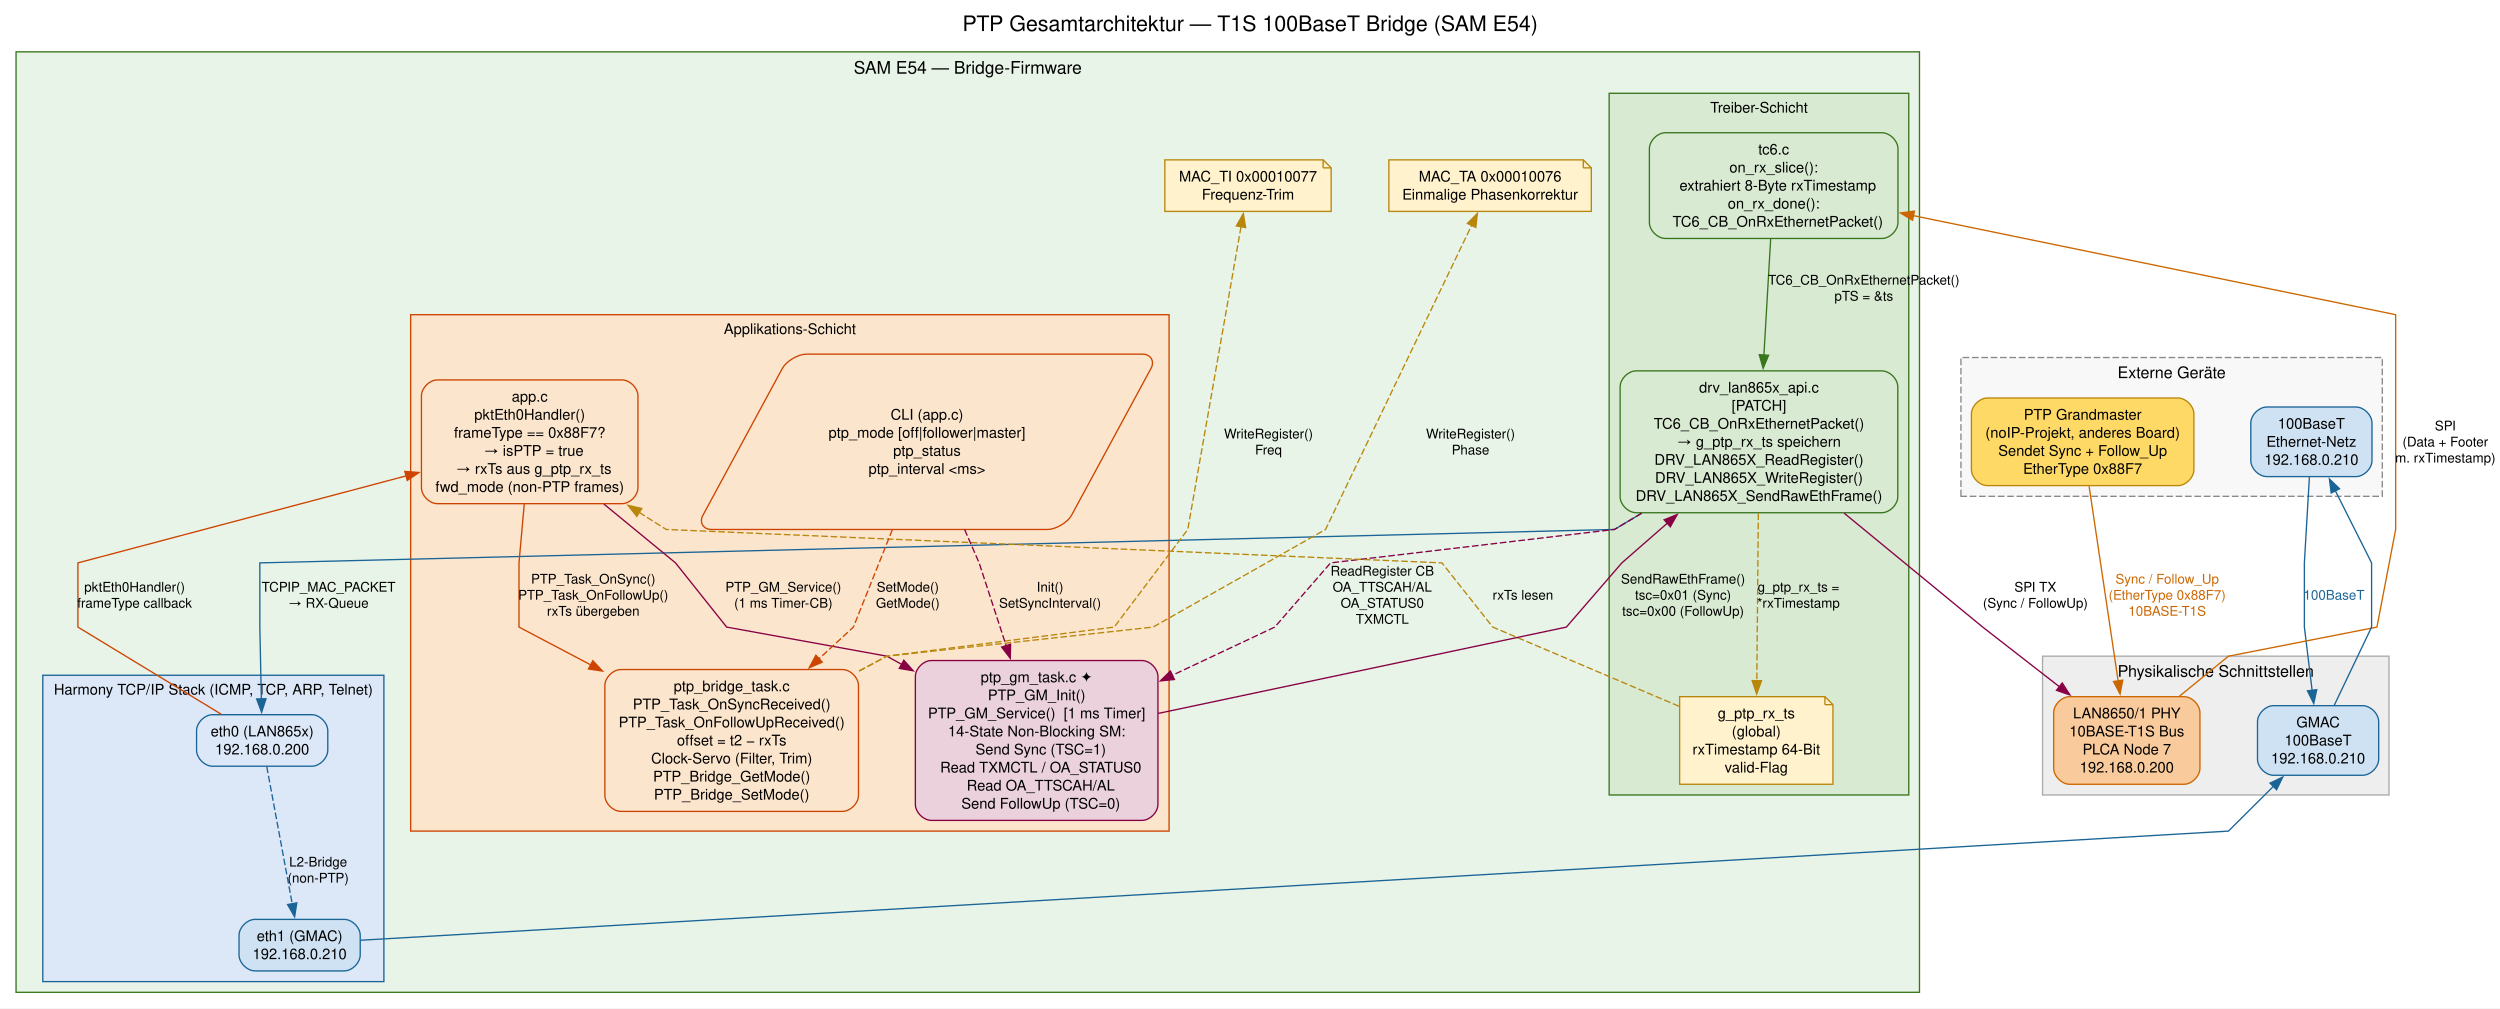
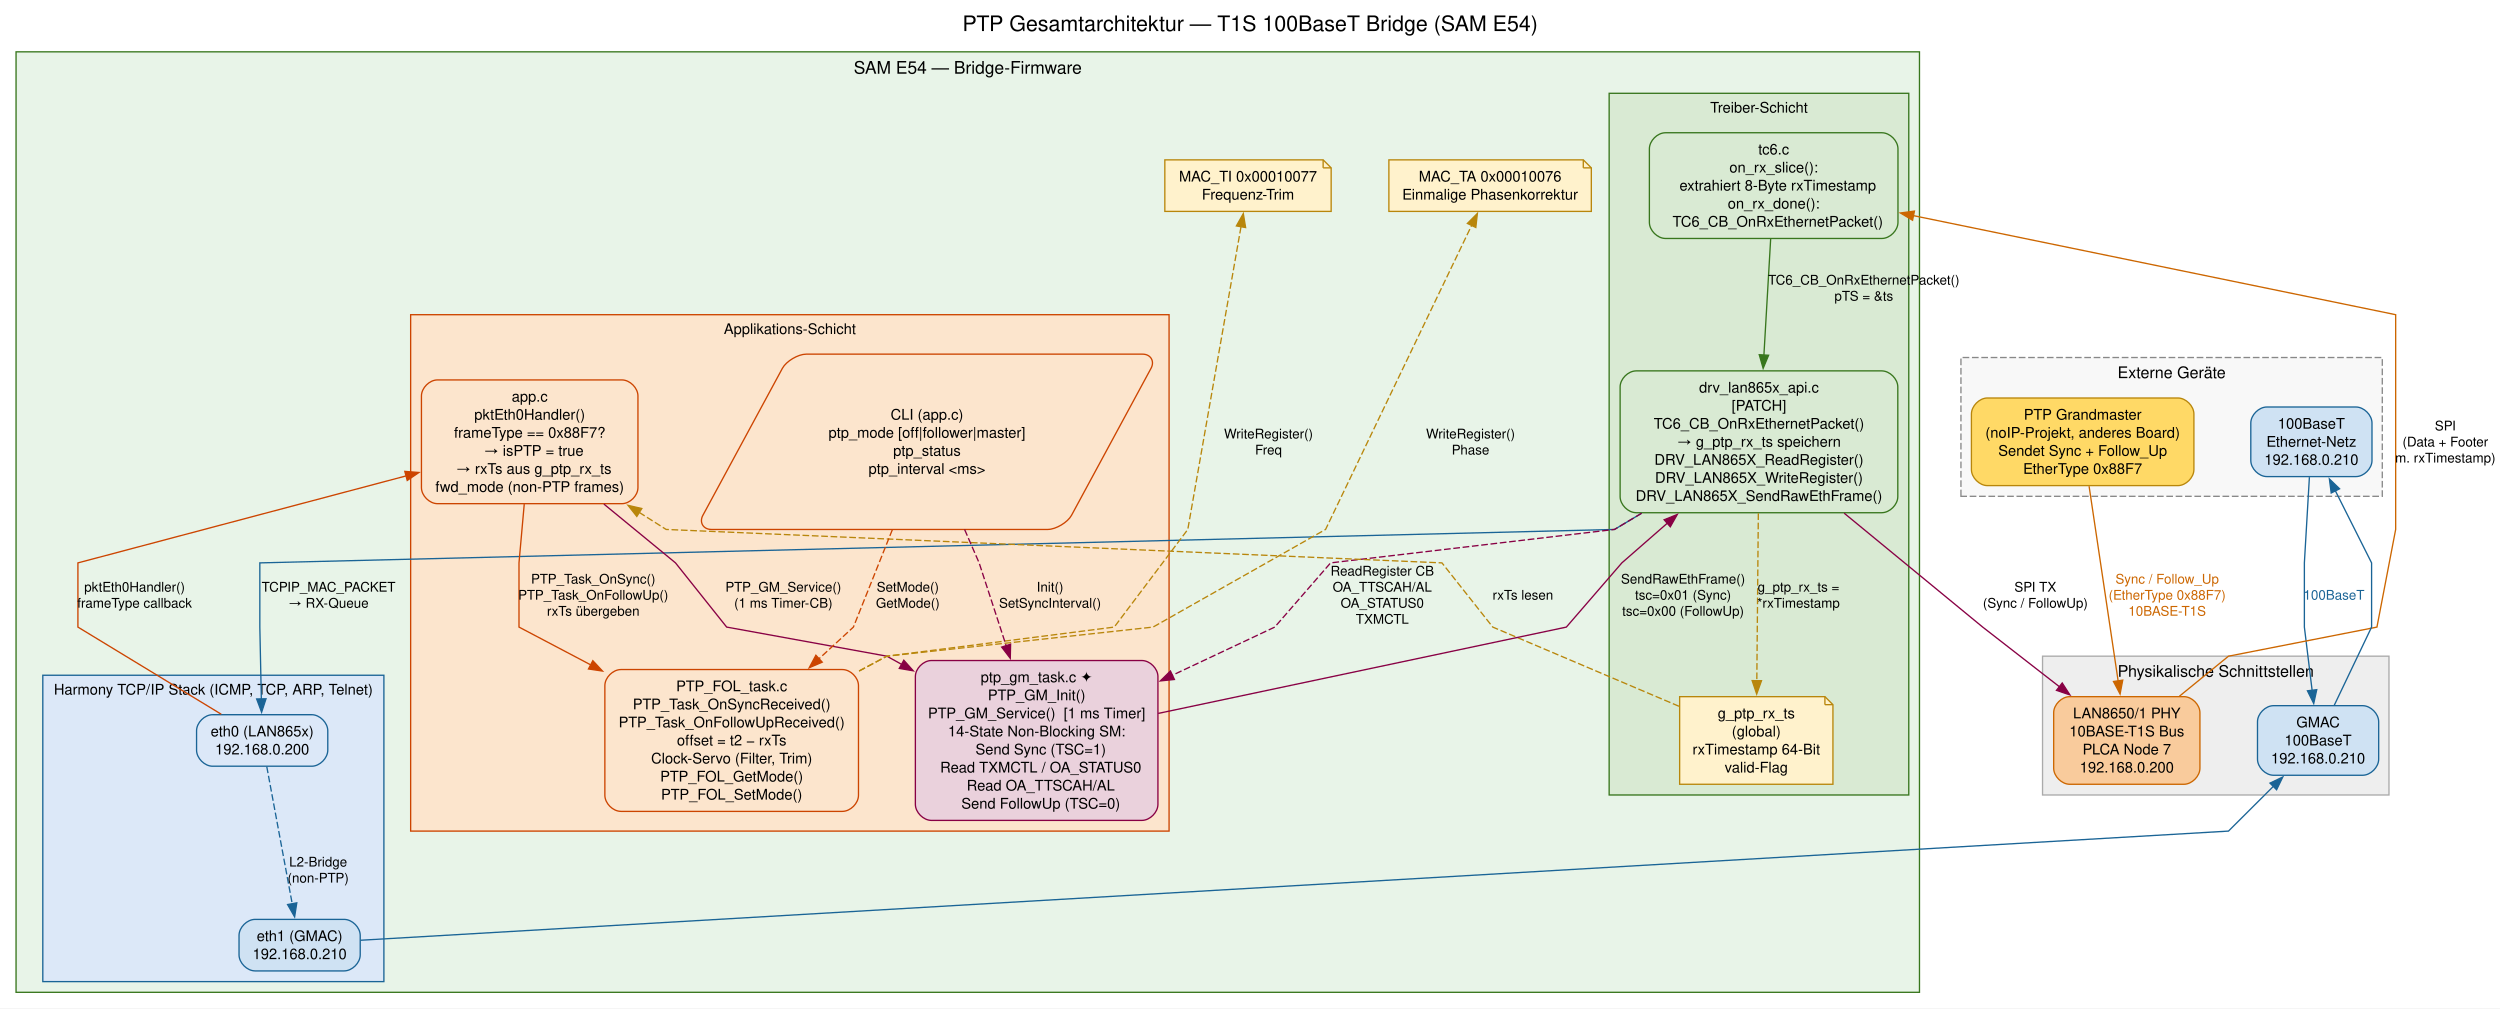
<svg xmlns="http://www.w3.org/2000/svg" width="1869pt" height="754pt" viewBox="0.00 0.00 1869.00 754.00">
  <g id="graph0" class="graph" transform="scale(1 1) rotate(0) translate(4 749.85)">
    <polygon fill="white" stroke="none" points="-4,4 -4,-749.85 1865.25,-749.85 1865.25,4 -4,4" />
    <text xml:space="preserve" text-anchor="middle" x="930.62" y="-726.65" font-family="Helvetica,sans-Serif" font-size="16.00">PTP Gesamtarchitektur — T1S 100BaseT Bridge (SAM E54)</text>
    <g id="clust1" class="cluster">
      <polygon fill="#f8f8f8" stroke="#888888" stroke-dasharray="5,2" points="1462,-378.8 1462,-482.57 1777,-482.57 1777,-378.8 1462,-378.8" />
      <text xml:space="preserve" text-anchor="middle" x="1619.5" y="-467.17" font-family="Helvetica,sans-Serif" font-size="12.00">Externe Geräte</text>
    </g>
    <g id="clust2" class="cluster">
      <polygon fill="#eeeeee" stroke="#aaaaaa" points="1523,-155.52 1523,-259.29 1782,-259.29 1782,-155.52 1523,-155.52" />
      <text xml:space="preserve" text-anchor="middle" x="1652.5" y="-243.89" font-family="Helvetica,sans-Serif" font-size="12.00">Physikalische Schnittstellen</text>
    </g>
    <g id="clust3" class="cluster">
      <polygon fill="#e8f4e8" stroke="#38761d" points="8,-8 8,-711.1 1431,-711.1 1431,-8 8,-8" />
      <text xml:space="preserve" text-anchor="middle" x="719.5" y="-694.75" font-family="Helvetica,sans-Serif" font-size="13.00">SAM E54 — Bridge-Firmware</text>
    </g>
    <g id="clust4" class="cluster">
      <polygon fill="#d9ead3" stroke="#38761d" points="1199,-155.52 1199,-680.1 1423,-680.1 1423,-155.52 1199,-155.52" />
      <text xml:space="preserve" text-anchor="middle" x="1311" y="-665.65" font-family="Helvetica,sans-Serif" font-size="11.00">Treiber-Schicht</text>
    </g>
    <g id="clust5" class="cluster">
      <polygon fill="#dce8f8" stroke="#1a6496" points="28,-16 28,-245.04 283,-245.04 283,-16 28,-16" />
      <text xml:space="preserve" text-anchor="middle" x="155.5" y="-230.59" font-family="Helvetica,sans-Serif" font-size="11.00">Harmony TCP/IP Stack (ICMP, TCP, ARP, Telnet)</text>
    </g>
    <g id="clust6" class="cluster">
      <polygon fill="#fce5cd" stroke="#cc4400" points="303,-128.52 303,-514.58 870,-514.58 870,-128.52 303,-128.52" />
      <text xml:space="preserve" text-anchor="middle" x="586.5" y="-500.13" font-family="Helvetica,sans-Serif" font-size="11.00">Applikations-Schicht</text>
    </g>
    <g id="node1" class="node">
      <path fill="#ffd966" stroke="#b8860b" d="M1624.17,-452.32C1624.17,-452.32 1481.83,-452.32 1481.83,-452.32 1475.83,-452.32 1469.83,-446.32 1469.83,-440.32 1469.83,-440.32 1469.83,-398.8 1469.83,-398.8 1469.83,-392.8 1475.83,-386.8 1481.83,-386.8 1481.83,-386.8 1624.17,-386.8 1624.17,-386.8 1630.17,-386.8 1636.17,-392.8 1636.17,-398.8 1636.17,-398.8 1636.17,-440.32 1636.17,-440.32 1636.17,-446.32 1630.17,-452.32 1624.17,-452.32" />
      <text xml:space="preserve" text-anchor="middle" x="1553" y="-436.11" font-family="Helvetica,sans-Serif" font-size="11.00">PTP Grandmaster</text>
      <text xml:space="preserve" text-anchor="middle" x="1553" y="-422.61" font-family="Helvetica,sans-Serif" font-size="11.00">(noIP-Projekt, anderes Board)</text>
      <text xml:space="preserve" text-anchor="middle" x="1553" y="-409.11" font-family="Helvetica,sans-Serif" font-size="11.00">Sendet Sync + Follow_Up</text>
      <text xml:space="preserve" text-anchor="middle" x="1553" y="-395.61" font-family="Helvetica,sans-Serif" font-size="11.00">EtherType 0x88F7</text>
    </g>
    <g id="node3" class="node">
      <path fill="#f9cb9c" stroke="#cc6600" d="M1628.67,-229.04C1628.67,-229.04 1543.33,-229.04 1543.33,-229.04 1537.33,-229.04 1531.33,-223.04 1531.33,-217.04 1531.33,-217.04 1531.33,-175.52 1531.33,-175.52 1531.33,-169.52 1537.33,-163.52 1543.33,-163.52 1543.33,-163.52 1628.67,-163.52 1628.67,-163.52 1634.67,-163.52 1640.67,-169.52 1640.67,-175.52 1640.67,-175.52 1640.67,-217.04 1640.67,-217.04 1640.67,-223.04 1634.67,-229.04 1628.67,-229.04" />
      <text xml:space="preserve" text-anchor="middle" x="1586" y="-212.83" font-family="Helvetica,sans-Serif" font-size="11.00">LAN8650/1 PHY</text>
      <text xml:space="preserve" text-anchor="middle" x="1586" y="-199.33" font-family="Helvetica,sans-Serif" font-size="11.00">10BASE-T1S Bus</text>
      <text xml:space="preserve" text-anchor="middle" x="1586" y="-185.83" font-family="Helvetica,sans-Serif" font-size="11.00">PLCA Node 7</text>
      <text xml:space="preserve" text-anchor="middle" x="1586" y="-172.33" font-family="Helvetica,sans-Serif" font-size="11.00">192.168.0.200</text>
    </g>
    <g id="edge1" class="edge">
      <path fill="none" stroke="#cc6600" d="M1557.8,-386.38C1563.53,-347.95 1573.14,-283.5 1579.53,-240.69" />
      <polygon fill="#cc6600" stroke="#cc6600" points="1582.96,-241.4 1580.97,-230.99 1576.04,-240.37 1582.96,-241.4" />
      <text xml:space="preserve" text-anchor="middle" x="1616.18" y="-313.54" font-family="Helvetica,sans-Serif" font-size="10.00" fill="#cc6600">Sync / Follow_Up</text>
      <text xml:space="preserve" text-anchor="middle" x="1616.18" y="-301.54" font-family="Helvetica,sans-Serif" font-size="10.00" fill="#cc6600">(EtherType 0x88F7)</text>
      <text xml:space="preserve" text-anchor="middle" x="1616.18" y="-289.54" font-family="Helvetica,sans-Serif" font-size="10.00" fill="#cc6600">10BASE-T1S</text>
    </g>
    <g id="node2" class="node">
      <path fill="#cfe2f3" stroke="#1a6496" d="M1757.3,-445.57C1757.3,-445.57 1690.7,-445.57 1690.7,-445.57 1684.7,-445.57 1678.7,-439.57 1678.7,-433.57 1678.7,-433.57 1678.7,-405.55 1678.7,-405.55 1678.7,-399.55 1684.7,-393.55 1690.7,-393.55 1690.7,-393.55 1757.3,-393.55 1757.3,-393.55 1763.3,-393.55 1769.3,-399.55 1769.3,-405.55 1769.3,-405.55 1769.3,-433.57 1769.3,-433.57 1769.3,-439.57 1763.3,-445.57 1757.3,-445.57" />
      <text xml:space="preserve" text-anchor="middle" x="1724" y="-429.36" font-family="Helvetica,sans-Serif" font-size="11.00">100BaseT</text>
      <text xml:space="preserve" text-anchor="middle" x="1724" y="-415.86" font-family="Helvetica,sans-Serif" font-size="11.00">Ethernet-Netz</text>
      <text xml:space="preserve" text-anchor="middle" x="1724" y="-402.36" font-family="Helvetica,sans-Serif" font-size="11.00">192.168.0.210</text>
    </g>
    <g id="node4" class="node">
      <path fill="#cfe2f3" stroke="#1a6496" d="M1762.3,-222.29C1762.3,-222.29 1695.7,-222.29 1695.7,-222.29 1689.7,-222.29 1683.7,-216.29 1683.7,-210.29 1683.7,-210.29 1683.7,-182.27 1683.7,-182.27 1683.7,-176.27 1689.7,-170.27 1695.7,-170.27 1695.7,-170.27 1762.3,-170.27 1762.3,-170.27 1768.3,-170.27 1774.3,-176.27 1774.3,-182.27 1774.3,-182.27 1774.3,-210.29 1774.3,-210.29 1774.3,-216.29 1768.3,-222.29 1762.3,-222.29" />
      <text xml:space="preserve" text-anchor="middle" x="1729" y="-206.08" font-family="Helvetica,sans-Serif" font-size="11.00">GMAC</text>
      <text xml:space="preserve" text-anchor="middle" x="1729" y="-192.58" font-family="Helvetica,sans-Serif" font-size="11.00">100BaseT</text>
      <text xml:space="preserve" text-anchor="middle" x="1729" y="-179.08" font-family="Helvetica,sans-Serif" font-size="11.00">192.168.0.210</text>
    </g>
    <g id="edge2" class="edge">
      <path fill="none" stroke="#1a6496" d="M1722.51,-393.15C1720.96,-366.68 1718.75,-329.04 1718.75,-329.04 1718.75,-329.04 1718.75,-281.04 1718.75,-281.04 1718.75,-281.04 1721.79,-256.19 1724.56,-233.56" />
      <polygon fill="#1a6496" stroke="#1a6496" points="1728,-234.26 1725.74,-223.91 1721.05,-233.41 1728,-234.26" />
      <text xml:space="preserve" text-anchor="middle" x="1740.88" y="-301.54" font-family="Helvetica,sans-Serif" font-size="10.00" fill="#1a6496">100BaseT</text>
    </g>
    <g id="node5" class="node">
      <path fill="#d9ead3" stroke="#38761d" d="M1402.92,-650.6C1402.92,-650.6 1241.08,-650.6 1241.08,-650.6 1235.08,-650.6 1229.08,-644.6 1229.08,-638.6 1229.08,-638.6 1229.08,-583.58 1229.08,-583.58 1229.08,-577.58 1235.08,-571.58 1241.08,-571.58 1241.08,-571.58 1402.92,-571.58 1402.92,-571.58 1408.92,-571.58 1414.92,-577.58 1414.92,-583.58 1414.92,-583.58 1414.92,-638.6 1414.92,-638.6 1414.92,-644.6 1408.92,-650.6 1402.92,-650.6" />
      <text xml:space="preserve" text-anchor="middle" x="1322" y="-634.39" font-family="Helvetica,sans-Serif" font-size="11.00">tc6.c</text>
      <text xml:space="preserve" text-anchor="middle" x="1322" y="-620.89" font-family="Helvetica,sans-Serif" font-size="11.00">on_rx_slice():</text>
      <text xml:space="preserve" text-anchor="middle" x="1322" y="-607.39" font-family="Helvetica,sans-Serif" font-size="11.00">  extrahiert 8-Byte rxTimestamp</text>
      <text xml:space="preserve" text-anchor="middle" x="1322" y="-593.89" font-family="Helvetica,sans-Serif" font-size="11.00">on_rx_done():</text>
      <text xml:space="preserve" text-anchor="middle" x="1322" y="-580.39" font-family="Helvetica,sans-Serif" font-size="11.00">  TC6_CB_OnRxEthernetPacket()</text>
    </g>
    <g id="edge3" class="edge">
      <path fill="none" stroke="#cc6600" d="M1625.34,-229.37C1643.88,-244.51 1662,-259.29 1662,-259.29 1662,-259.29 1773,-281.04 1773,-281.04 1773,-281.04 1787,-354.04 1787,-354.04 1787,-354.04 1787,-514.58 1787,-514.58 1787,-514.58 1563.29,-560.53 1426.2,-588.69" />
      <polygon fill="#cc6600" stroke="#cc6600" points="1425.83,-585.19 1416.74,-590.63 1427.24,-592.05 1425.83,-585.19" />
      <text xml:space="preserve" text-anchor="middle" x="1824.12" y="-428.06" font-family="Helvetica,sans-Serif" font-size="10.00">SPI</text>
      <text xml:space="preserve" text-anchor="middle" x="1824.12" y="-416.06" font-family="Helvetica,sans-Serif" font-size="10.00">(Data + Footer</text>
      <text xml:space="preserve" text-anchor="middle" x="1824.12" y="-404.06" font-family="Helvetica,sans-Serif" font-size="10.00">m. rxTimestamp)</text>
    </g>
    <g id="edge21" class="edge">
      <path fill="none" stroke="#1a6496" d="M1741,-222.41C1752.78,-247.08 1769,-281.04 1769,-281.04 1769,-281.04 1769,-329.04 1769,-329.04 1769,-329.04 1754.38,-358.12 1741.81,-383.13" />
      <polygon fill="#1a6496" stroke="#1a6496" points="1738.82,-381.29 1737.45,-391.79 1745.07,-384.43 1738.82,-381.29" />
    </g>
    <g id="node6" class="node">
      <path fill="#d9ead3" stroke="#38761d" d="M1402.8,-472.57C1402.8,-472.57 1219.2,-472.57 1219.2,-472.57 1213.2,-472.57 1207.2,-466.57 1207.2,-460.57 1207.2,-460.57 1207.2,-378.55 1207.2,-378.55 1207.2,-372.55 1213.2,-366.55 1219.2,-366.55 1219.2,-366.55 1402.8,-366.55 1402.8,-366.55 1408.8,-366.55 1414.8,-372.55 1414.8,-378.55 1414.8,-378.55 1414.8,-460.57 1414.8,-460.57 1414.8,-466.57 1408.8,-472.57 1402.8,-472.57" />
      <text xml:space="preserve" text-anchor="middle" x="1311" y="-456.36" font-family="Helvetica,sans-Serif" font-size="11.00">drv_lan865x_api.c</text>
      <text xml:space="preserve" text-anchor="middle" x="1311" y="-442.86" font-family="Helvetica,sans-Serif" font-size="11.00">[PATCH]</text>
      <text xml:space="preserve" text-anchor="middle" x="1311" y="-429.36" font-family="Helvetica,sans-Serif" font-size="11.00">TC6_CB_OnRxEthernetPacket()</text>
      <text xml:space="preserve" text-anchor="middle" x="1311" y="-415.86" font-family="Helvetica,sans-Serif" font-size="11.00">→ g_ptp_rx_ts speichern</text>
      <text xml:space="preserve" text-anchor="middle" x="1311" y="-402.36" font-family="Helvetica,sans-Serif" font-size="11.00">DRV_LAN865X_ReadRegister()</text>
      <text xml:space="preserve" text-anchor="middle" x="1311" y="-388.86" font-family="Helvetica,sans-Serif" font-size="11.00">DRV_LAN865X_WriteRegister()</text>
      <text xml:space="preserve" text-anchor="middle" x="1311" y="-375.36" font-family="Helvetica,sans-Serif" font-size="11.00">DRV_LAN865X_SendRawEthFrame()</text>
    </g>
    <g id="edge4" class="edge">
      <path fill="none" stroke="#38761d" d="M1319.75,-571.28C1318.29,-546.23 1316.37,-513.05 1314.69,-484.21" />
      <polygon fill="#38761d" stroke="#38761d" points="1318.2,-484.27 1314.13,-474.49 1311.22,-484.67 1318.2,-484.27" />
      <text xml:space="preserve" text-anchor="middle" x="1389.38" y="-537.08" font-family="Helvetica,sans-Serif" font-size="10.00">TC6_CB_OnRxEthernetPacket()</text>
      <text xml:space="preserve" text-anchor="middle" x="1389.38" y="-525.08" font-family="Helvetica,sans-Serif" font-size="10.00">pTS = &amp;ts</text>
    </g>
    <g id="edge16" class="edge">
      <path fill="none" stroke="#880044" d="M1374.71,-366.18C1421.97,-327.31 1478.25,-281.04 1478.25,-281.04 1478.25,-281.04 1507.57,-258.25 1535.62,-236.44" />
      <polygon fill="#880044" stroke="#880044" points="1537.71,-239.25 1543.45,-230.35 1533.41,-233.73 1537.71,-239.25" />
      <text xml:space="preserve" text-anchor="middle" x="1517.62" y="-307.54" font-family="Helvetica,sans-Serif" font-size="10.00">SPI TX</text>
      <text xml:space="preserve" text-anchor="middle" x="1517.62" y="-295.54" font-family="Helvetica,sans-Serif" font-size="10.00">(Sync / FollowUp)</text>
    </g>
    <g id="node7" class="node">
      <polygon fill="#fff2cc" stroke="#b8860b" points="1360.3,-229.04 1251.7,-229.04 1251.7,-163.52 1366.3,-163.52 1366.3,-223.04 1360.3,-229.04" />
      <polyline fill="none" stroke="#b8860b" points="1360.3,-229.04 1360.3,-223.04" />
      <polyline fill="none" stroke="#b8860b" points="1366.3,-223.04 1360.3,-223.04" />
      <text xml:space="preserve" text-anchor="middle" x="1309" y="-212.83" font-family="Helvetica,sans-Serif" font-size="11.00">g_ptp_rx_ts</text>
      <text xml:space="preserve" text-anchor="middle" x="1309" y="-199.33" font-family="Helvetica,sans-Serif" font-size="11.00">(global)</text>
      <text xml:space="preserve" text-anchor="middle" x="1309" y="-185.83" font-family="Helvetica,sans-Serif" font-size="11.00">rxTimestamp 64-Bit</text>
      <text xml:space="preserve" text-anchor="middle" x="1309" y="-172.33" font-family="Helvetica,sans-Serif" font-size="11.00">valid-Flag</text>
    </g>
    <g id="edge5" class="edge">
      <path fill="none" stroke="#b8860b" stroke-dasharray="5,2" d="M1310.53,-366.12C1310.18,-327.83 1309.72,-276.55 1309.39,-240.58" />
      <polygon fill="#b8860b" stroke="#b8860b" points="1312.9,-240.96 1309.3,-230.99 1305.9,-241.02 1312.9,-240.96" />
      <text xml:space="preserve" text-anchor="middle" x="1340.55" y="-307.54" font-family="Helvetica,sans-Serif" font-size="10.00">g_ptp_rx_ts =</text>
      <text xml:space="preserve" text-anchor="middle" x="1340.55" y="-295.54" font-family="Helvetica,sans-Serif" font-size="10.00">*rxTimestamp</text>
    </g>
    <g id="node8" class="node">
      <path fill="#dce8f8" stroke="#1a6496" d="M229.05,-215.54C229.05,-215.54 154.95,-215.54 154.95,-215.54 148.95,-215.54 142.95,-209.54 142.95,-203.54 142.95,-203.54 142.95,-189.02 142.95,-189.02 142.95,-183.02 148.95,-177.02 154.95,-177.02 154.95,-177.02 229.05,-177.02 229.05,-177.02 235.05,-177.02 241.05,-183.02 241.05,-189.02 241.05,-189.02 241.05,-203.54 241.05,-203.54 241.05,-209.54 235.05,-215.54 229.05,-215.54" />
      <text xml:space="preserve" text-anchor="middle" x="192" y="-199.33" font-family="Helvetica,sans-Serif" font-size="11.00">eth0 (LAN865x)</text>
      <text xml:space="preserve" text-anchor="middle" x="192" y="-185.83" font-family="Helvetica,sans-Serif" font-size="11.00">192.168.0.200</text>
    </g>
    <g id="edge6" class="edge">
      <path fill="none" stroke="#1a6496" d="M1223.31,-366.18C1211.31,-359 1203,-354.04 1203,-354.04 1203,-354.04 190.25,-329.04 190.25,-329.04 190.25,-329.04 190.25,-281.04 190.25,-281.04 190.25,-281.04 190.87,-251.13 191.38,-227.06" />
      <polygon fill="#1a6496" stroke="#1a6496" points="194.87,-227.45 191.58,-217.38 187.87,-227.31 194.87,-227.45" />
      <text xml:space="preserve" text-anchor="middle" x="241.62" y="-307.54" font-family="Helvetica,sans-Serif" font-size="10.00">TCPIP_MAC_PACKET</text>
      <text xml:space="preserve" text-anchor="middle" x="241.62" y="-295.54" font-family="Helvetica,sans-Serif" font-size="10.00">→ RX-Queue</text>
    </g>
    <g id="node12" class="node">
      <path fill="#ead1dc" stroke="#880044" d="M849.67,-256.04C849.67,-256.04 692.33,-256.04 692.33,-256.04 686.33,-256.04 680.33,-250.04 680.33,-244.04 680.33,-244.04 680.33,-148.52 680.33,-148.52 680.33,-142.52 686.33,-136.52 692.33,-136.52 692.33,-136.52 849.67,-136.52 849.67,-136.52 855.67,-136.52 861.67,-142.52 861.67,-148.52 861.67,-148.52 861.67,-244.04 861.67,-244.04 861.67,-250.04 855.67,-256.04 849.67,-256.04" />
      <text xml:space="preserve" text-anchor="middle" x="771" y="-239.83" font-family="Helvetica,sans-Serif" font-size="11.00">ptp_gm_task.c ✦</text>
      <text xml:space="preserve" text-anchor="middle" x="771" y="-226.33" font-family="Helvetica,sans-Serif" font-size="11.00">PTP_GM_Init()</text>
      <text xml:space="preserve" text-anchor="middle" x="771" y="-212.83" font-family="Helvetica,sans-Serif" font-size="11.00">PTP_GM_Service()  [1 ms Timer]</text>
      <text xml:space="preserve" text-anchor="middle" x="771" y="-199.33" font-family="Helvetica,sans-Serif" font-size="11.00">14-State Non-Blocking SM:</text>
      <text xml:space="preserve" text-anchor="middle" x="771" y="-185.83" font-family="Helvetica,sans-Serif" font-size="11.00">  Send Sync (TSC=1)</text>
      <text xml:space="preserve" text-anchor="middle" x="771" y="-172.33" font-family="Helvetica,sans-Serif" font-size="11.00">  Read TXMCTL / OA_STATUS0</text>
      <text xml:space="preserve" text-anchor="middle" x="771" y="-158.83" font-family="Helvetica,sans-Serif" font-size="11.00">  Read OA_TTSCAH/AL</text>
      <text xml:space="preserve" text-anchor="middle" x="771" y="-145.33" font-family="Helvetica,sans-Serif" font-size="11.00">  Send FollowUp (TSC=0)</text>
    </g>
    <g id="edge22" class="edge">
      <path fill="none" stroke="#880044" stroke-dasharray="5,2" d="M1223.31,-366.18C1211.31,-359 1203,-354.04 1203,-354.04 1203,-354.04 990.75,-329.04 990.75,-329.04 990.75,-329.04 949,-281.04 949,-281.04 949,-281.04 912.35,-263.8 872.32,-244.96" />
      <polygon fill="#880044" stroke="#880044" points="873.99,-241.88 863.46,-240.79 871.01,-248.21 873.99,-241.88" />
      <text xml:space="preserve" text-anchor="middle" x="1029.38" y="-319.54" font-family="Helvetica,sans-Serif" font-size="10.00">ReadRegister CB</text>
      <text xml:space="preserve" text-anchor="middle" x="1029.38" y="-307.54" font-family="Helvetica,sans-Serif" font-size="10.00">OA_TTSCAH/AL</text>
      <text xml:space="preserve" text-anchor="middle" x="1029.38" y="-295.54" font-family="Helvetica,sans-Serif" font-size="10.00">OA_STATUS0</text>
      <text xml:space="preserve" text-anchor="middle" x="1029.38" y="-283.54" font-family="Helvetica,sans-Serif" font-size="10.00">TXMCTL</text>
    </g>
    <g id="node10" class="node">
      <path fill="#fce5cd" stroke="#cc4400" d="M460.93,-465.82C460.93,-465.82 323.07,-465.82 323.07,-465.82 317.07,-465.82 311.07,-459.82 311.07,-453.82 311.07,-453.82 311.07,-385.3 311.07,-385.3 311.07,-379.3 317.07,-373.3 323.07,-373.3 323.07,-373.3 460.93,-373.3 460.93,-373.3 466.93,-373.3 472.93,-379.3 472.93,-385.3 472.93,-385.3 472.93,-453.82 472.93,-453.82 472.93,-459.82 466.93,-465.82 460.93,-465.82" />
      <text xml:space="preserve" text-anchor="middle" x="392" y="-449.61" font-family="Helvetica,sans-Serif" font-size="11.00">app.c</text>
      <text xml:space="preserve" text-anchor="middle" x="392" y="-436.11" font-family="Helvetica,sans-Serif" font-size="11.00">pktEth0Handler()</text>
      <text xml:space="preserve" text-anchor="middle" x="392" y="-422.61" font-family="Helvetica,sans-Serif" font-size="11.00">frameType == 0x88F7?</text>
      <text xml:space="preserve" text-anchor="middle" x="392" y="-409.11" font-family="Helvetica,sans-Serif" font-size="11.00">  → isPTP = true</text>
      <text xml:space="preserve" text-anchor="middle" x="392" y="-395.61" font-family="Helvetica,sans-Serif" font-size="11.00">  → rxTs aus g_ptp_rx_ts</text>
      <text xml:space="preserve" text-anchor="middle" x="392" y="-382.11" font-family="Helvetica,sans-Serif" font-size="11.00">fwd_mode (non-PTP frames)</text>
    </g>
    <g id="edge8" class="edge">
      <path fill="none" stroke="#b8860b" stroke-dasharray="5,2" d="M1251.22,-221.84C1193.1,-246.56 1112,-281.04 1112,-281.04 1112,-281.04 1074,-329.04 1074,-329.04 1074,-329.04 494,-354.04 494,-354.04 494,-354.04 485.73,-359.27 473.89,-366.76" />
      <polygon fill="#b8860b" stroke="#b8860b" points="472.08,-363.76 465.5,-372.07 475.82,-369.68 472.08,-363.76" />
      <text xml:space="preserve" text-anchor="middle" x="1134.5" y="-301.54" font-family="Helvetica,sans-Serif" font-size="10.00">rxTs lesen</text>
    </g>
    <g id="node9" class="node">
      <path fill="#cfe2f3" stroke="#1a6496" d="M253.3,-62.52C253.3,-62.52 186.7,-62.52 186.7,-62.52 180.7,-62.52 174.7,-56.52 174.7,-50.52 174.7,-50.52 174.7,-36 174.7,-36 174.7,-30 180.7,-24 186.7,-24 186.7,-24 253.3,-24 253.3,-24 259.3,-24 265.3,-30 265.3,-36 265.3,-36 265.3,-50.52 265.3,-50.52 265.3,-56.52 259.3,-62.52 253.3,-62.52" />
      <text xml:space="preserve" text-anchor="middle" x="220" y="-46.31" font-family="Helvetica,sans-Serif" font-size="11.00">eth1 (GMAC)</text>
      <text xml:space="preserve" text-anchor="middle" x="220" y="-32.81" font-family="Helvetica,sans-Serif" font-size="11.00">192.168.0.210</text>
    </g>
    <g id="edge19" class="edge">
      <path fill="none" stroke="#1a6496" stroke-dasharray="5,2" d="M195.43,-176.76C200.18,-151.17 208.79,-104.71 214.46,-74.17" />
      <polygon fill="#1a6496" stroke="#1a6496" points="217.88,-74.89 216.26,-64.42 211,-73.61 217.88,-74.89" />
      <text xml:space="preserve" text-anchor="middle" x="233.85" y="-102.02" font-family="Helvetica,sans-Serif" font-size="10.00">L2-Bridge</text>
      <text xml:space="preserve" text-anchor="middle" x="233.85" y="-90.02" font-family="Helvetica,sans-Serif" font-size="10.00">(non-PTP)</text>
    </g>
    <g id="edge7" class="edge">
      <path fill="none" stroke="#cc4400" d="M161.43,-215.87C120.85,-240.55 54.25,-281.04 54.25,-281.04 54.25,-281.04 54.25,-329.04 54.25,-329.04 54.25,-329.04 199.63,-367.57 299.63,-394.08" />
      <polygon fill="#cc4400" stroke="#cc4400" points="298.64,-397.44 309.21,-396.62 300.44,-390.67 298.64,-397.44" />
      <text xml:space="preserve" text-anchor="middle" x="96.62" y="-307.54" font-family="Helvetica,sans-Serif" font-size="10.00">pktEth0Handler()</text>
      <text xml:space="preserve" text-anchor="middle" x="96.62" y="-295.54" font-family="Helvetica,sans-Serif" font-size="10.00">frameType callback</text>
    </g>
    <g id="edge20" class="edge">
      <path fill="none" stroke="#1a6496" d="M265.54,-46.92C510.65,-61.24 1662,-128.52 1662,-128.52 1662,-128.52 1678.76,-145.22 1695.52,-161.92" />
      <polygon fill="#1a6496" stroke="#1a6496" points="1693.04,-164.39 1702.6,-168.97 1697.98,-159.43 1693.04,-164.39" />
    </g>
    <g id="node11" class="node">
      <path fill="#fce5cd" stroke="#cc4400" d="M625.8,-249.29C625.8,-249.29 460.2,-249.29 460.2,-249.29 454.2,-249.29 448.2,-243.29 448.2,-237.29 448.2,-237.29 448.2,-155.27 448.2,-155.27 448.2,-149.27 454.2,-143.27 460.2,-143.27 460.2,-143.27 625.8,-143.27 625.8,-143.27 631.8,-143.27 637.8,-149.27 637.8,-155.27 637.8,-155.27 637.8,-237.29 637.8,-237.29 637.8,-243.29 631.8,-249.29 625.8,-249.29" />
-       <text xml:space="preserve" text-anchor="middle" x="543" y="-233.08" font-family="Helvetica,sans-Serif" font-size="11.00">ptp_bridge_task.c</text>
+       <text xml:space="preserve" text-anchor="middle" x="543" y="-233.08" font-family="Helvetica,sans-Serif" font-size="11.00">PTP_FOL_task.c</text>
      <text xml:space="preserve" text-anchor="middle" x="543" y="-219.58" font-family="Helvetica,sans-Serif" font-size="11.00">PTP_Task_OnSyncReceived()</text>
      <text xml:space="preserve" text-anchor="middle" x="543" y="-206.08" font-family="Helvetica,sans-Serif" font-size="11.00">PTP_Task_OnFollowUpReceived()</text>
      <text xml:space="preserve" text-anchor="middle" x="543" y="-192.58" font-family="Helvetica,sans-Serif" font-size="11.00">offset = t2 − rxTs</text>
      <text xml:space="preserve" text-anchor="middle" x="543" y="-179.08" font-family="Helvetica,sans-Serif" font-size="11.00">Clock-Servo (Filter, Trim)</text>
-       <text xml:space="preserve" text-anchor="middle" x="543" y="-165.58" font-family="Helvetica,sans-Serif" font-size="11.00">PTP_Bridge_GetMode()</text>
-       <text xml:space="preserve" text-anchor="middle" x="543" y="-152.08" font-family="Helvetica,sans-Serif" font-size="11.00">PTP_Bridge_SetMode()</text>
+       <text xml:space="preserve" text-anchor="middle" x="543" y="-165.58" font-family="Helvetica,sans-Serif" font-size="11.00">PTP_FOL_GetMode()</text>
+       <text xml:space="preserve" text-anchor="middle" x="543" y="-152.08" font-family="Helvetica,sans-Serif" font-size="11.00">PTP_FOL_SetMode()</text>
    </g>
    <g id="edge9" class="edge">
      <path fill="none" stroke="#cc4400" d="M387.93,-373.01C385.95,-350.9 384,-329.04 384,-329.04 384,-329.04 384,-281.04 384,-281.04 384,-281.04 408.13,-268.33 437.59,-252.81" />
      <polygon fill="#cc4400" stroke="#cc4400" points="439.2,-255.92 446.42,-248.16 435.94,-249.72 439.2,-255.92" />
      <text xml:space="preserve" text-anchor="middle" x="439.5" y="-313.54" font-family="Helvetica,sans-Serif" font-size="10.00">PTP_Task_OnSync()</text>
      <text xml:space="preserve" text-anchor="middle" x="439.5" y="-301.54" font-family="Helvetica,sans-Serif" font-size="10.00">PTP_Task_OnFollowUp()</text>
      <text xml:space="preserve" text-anchor="middle" x="439.5" y="-289.54" font-family="Helvetica,sans-Serif" font-size="10.00">rxTs übergeben</text>
    </g>
    <g id="edge10" class="edge">
      <path fill="none" stroke="#880044" d="M447.46,-373.01C474.38,-350.9 501,-329.04 501,-329.04 501,-329.04 539.25,-281.04 539.25,-281.04 539.25,-281.04 659,-259.29 659,-259.29 659,-259.29 663.26,-256.93 670.12,-253.14" />
      <polygon fill="#880044" stroke="#880044" points="671.69,-256.27 678.74,-248.36 668.3,-250.14 671.69,-256.27" />
      <text xml:space="preserve" text-anchor="middle" x="581.62" y="-307.54" font-family="Helvetica,sans-Serif" font-size="10.00">PTP_GM_Service()</text>
      <text xml:space="preserve" text-anchor="middle" x="581.62" y="-295.54" font-family="Helvetica,sans-Serif" font-size="10.00">(1 ms Timer-CB)</text>
    </g>
    <g id="node14" class="node">
      <polygon fill="#fff2cc" stroke="#b8860b" points="1179.67,-630.35 1034.33,-630.35 1034.33,-591.83 1185.67,-591.83 1185.67,-624.35 1179.67,-630.35" />
      <polyline fill="none" stroke="#b8860b" points="1179.67,-630.35 1179.67,-624.35" />
      <polyline fill="none" stroke="#b8860b" points="1185.67,-624.35 1179.67,-624.35" />
      <text xml:space="preserve" text-anchor="middle" x="1110" y="-614.14" font-family="Helvetica,sans-Serif" font-size="11.00">MAC_TA 0x00010076</text>
      <text xml:space="preserve" text-anchor="middle" x="1110" y="-600.64" font-family="Helvetica,sans-Serif" font-size="11.00">Einmalige Phasenkorrektur</text>
    </g>
    <g id="edge11" class="edge">
      <path fill="none" stroke="#b8860b" stroke-dasharray="5,2" d="M638.26,-248.2C650.57,-254.79 659,-259.29 659,-259.29 659,-259.29 858,-281.04 858,-281.04 858,-281.04 987,-354.04 987,-354.04 987,-354.04 1064.13,-514.59 1096.23,-581.43" />
      <polygon fill="#b8860b" stroke="#b8860b" points="1093.01,-582.81 1100.5,-590.31 1099.32,-579.78 1093.01,-582.81" />
      <text xml:space="preserve" text-anchor="middle" x="1095.36" y="-422.06" font-family="Helvetica,sans-Serif" font-size="10.00">WriteRegister()</text>
      <text xml:space="preserve" text-anchor="middle" x="1095.36" y="-410.06" font-family="Helvetica,sans-Serif" font-size="10.00">Phase</text>
    </g>
    <g id="node15" class="node">
      <polygon fill="#fff2cc" stroke="#b8860b" points="985.17,-630.35 866.83,-630.35 866.83,-591.83 991.17,-591.83 991.17,-624.35 985.17,-630.35" />
      <polyline fill="none" stroke="#b8860b" points="985.17,-630.35 985.17,-624.35" />
      <polyline fill="none" stroke="#b8860b" points="991.17,-624.35 985.17,-624.35" />
      <text xml:space="preserve" text-anchor="middle" x="929" y="-614.14" font-family="Helvetica,sans-Serif" font-size="11.00">MAC_TI 0x00010077</text>
      <text xml:space="preserve" text-anchor="middle" x="929" y="-600.64" font-family="Helvetica,sans-Serif" font-size="11.00">Frequenz-Trim</text>
    </g>
    <g id="edge12" class="edge">
      <path fill="none" stroke="#b8860b" stroke-dasharray="5,2" d="M638.26,-248.2C650.57,-254.79 659,-259.29 659,-259.29 659,-259.29 829,-281.04 829,-281.04 829,-281.04 884,-354.04 884,-354.04 884,-354.04 911.98,-513.27 923.82,-580.6" />
      <polygon fill="#b8860b" stroke="#b8860b" points="920.32,-580.94 925.5,-590.18 927.22,-579.73 920.32,-580.94" />
      <text xml:space="preserve" text-anchor="middle" x="944.33" y="-422.06" font-family="Helvetica,sans-Serif" font-size="10.00">WriteRegister()</text>
      <text xml:space="preserve" text-anchor="middle" x="944.33" y="-410.06" font-family="Helvetica,sans-Serif" font-size="10.00">Freq</text>
    </g>
    <g id="edge15" class="edge">
      <path fill="none" stroke="#880044" d="M861.85,-216.5C978.76,-241.23 1167,-281.04 1167,-281.04 1167,-281.04 1208.5,-329.04 1208.5,-329.04 1208.5,-329.04 1223.79,-342.39 1242.56,-358.78" />
      <polygon fill="#880044" stroke="#880044" points="1240.1,-361.29 1249.94,-365.23 1244.71,-356.02 1240.1,-361.29" />
      <text xml:space="preserve" text-anchor="middle" x="1254.25" y="-313.54" font-family="Helvetica,sans-Serif" font-size="10.00">SendRawEthFrame()</text>
      <text xml:space="preserve" text-anchor="middle" x="1254.25" y="-301.54" font-family="Helvetica,sans-Serif" font-size="10.00">tsc=0x01 (Sync)</text>
      <text xml:space="preserve" text-anchor="middle" x="1254.25" y="-289.54" font-family="Helvetica,sans-Serif" font-size="10.00">tsc=0x00 (FollowUp)</text>
    </g>
    <g id="node13" class="node">
      <path fill="#fce5cd" stroke="#cc4400" d="M850.24,-485.08C850.24,-485.08 598.65,-485.08 598.65,-485.08 592.65,-485.08 583.8,-479.8 580.94,-474.53 580.94,-474.53 521.47,-364.59 521.47,-364.59 518.61,-359.32 521.76,-354.04 527.76,-354.04 527.76,-354.04 779.35,-354.04 779.35,-354.04 785.35,-354.04 794.2,-359.32 797.06,-364.59 797.06,-364.59 856.53,-474.53 856.53,-474.53 859.39,-479.8 856.24,-485.08 850.24,-485.08" />
      <text xml:space="preserve" text-anchor="middle" x="689" y="-436.11" font-family="Helvetica,sans-Serif" font-size="11.00">CLI (app.c)</text>
      <text xml:space="preserve" text-anchor="middle" x="689" y="-422.61" font-family="Helvetica,sans-Serif" font-size="11.00">ptp_mode [off|follower|master]</text>
      <text xml:space="preserve" text-anchor="middle" x="689" y="-409.11" font-family="Helvetica,sans-Serif" font-size="11.00">ptp_status</text>
      <text xml:space="preserve" text-anchor="middle" x="689" y="-395.61" font-family="Helvetica,sans-Serif" font-size="11.00">ptp_interval &lt;ms&gt;</text>
    </g>
    <g id="edge17" class="edge">
      <path fill="none" stroke="#cc4400" stroke-dasharray="5,2" d="M663.11,-353.83C648.85,-318.16 634,-281.04 634,-281.04 634,-281.04 622.79,-270.72 608.23,-257.32" />
      <polygon fill="#cc4400" stroke="#cc4400" points="610.7,-254.83 600.97,-250.64 605.96,-259.99 610.7,-254.83" />
      <text xml:space="preserve" text-anchor="middle" x="674.67" y="-307.54" font-family="Helvetica,sans-Serif" font-size="10.00">SetMode()</text>
      <text xml:space="preserve" text-anchor="middle" x="674.67" y="-295.54" font-family="Helvetica,sans-Serif" font-size="10.00">GetMode()</text>
    </g>
    <g id="edge18" class="edge">
      <path fill="none" stroke="#880044" stroke-dasharray="5,2" d="M717.14,-353.98C723.29,-339.86 728,-329.04 728,-329.04 728,-329.04 737.94,-298.58 748.26,-266.95" />
      <polygon fill="#880044" stroke="#880044" points="751.52,-268.25 751.29,-257.66 744.86,-266.08 751.52,-268.25" />
      <text xml:space="preserve" text-anchor="middle" x="781.01" y="-307.54" font-family="Helvetica,sans-Serif" font-size="10.00">Init()</text>
      <text xml:space="preserve" text-anchor="middle" x="781.01" y="-295.54" font-family="Helvetica,sans-Serif" font-size="10.00">SetSyncInterval()</text>
    </g>
  </g>
</svg>
